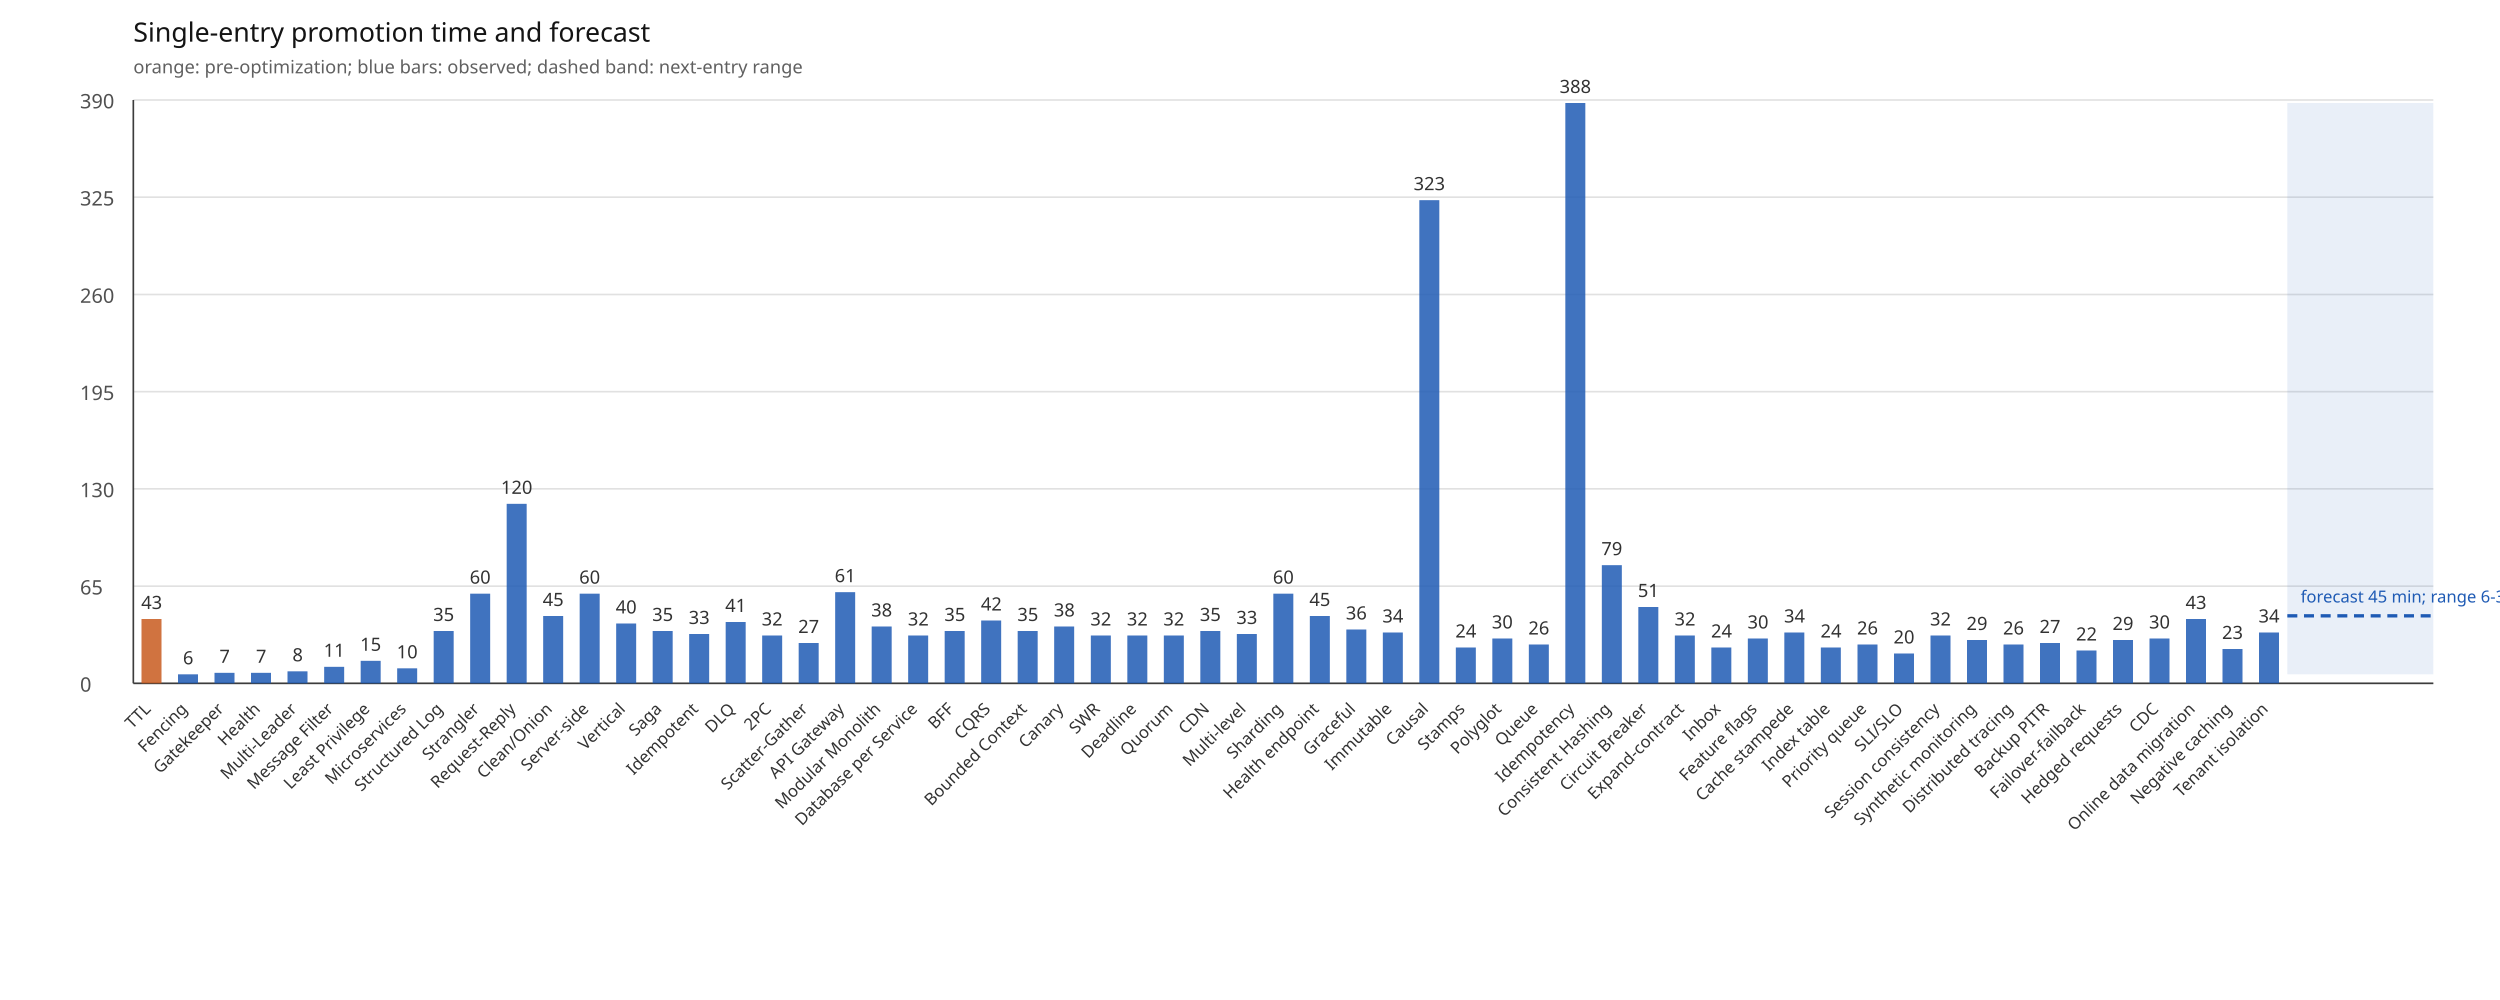
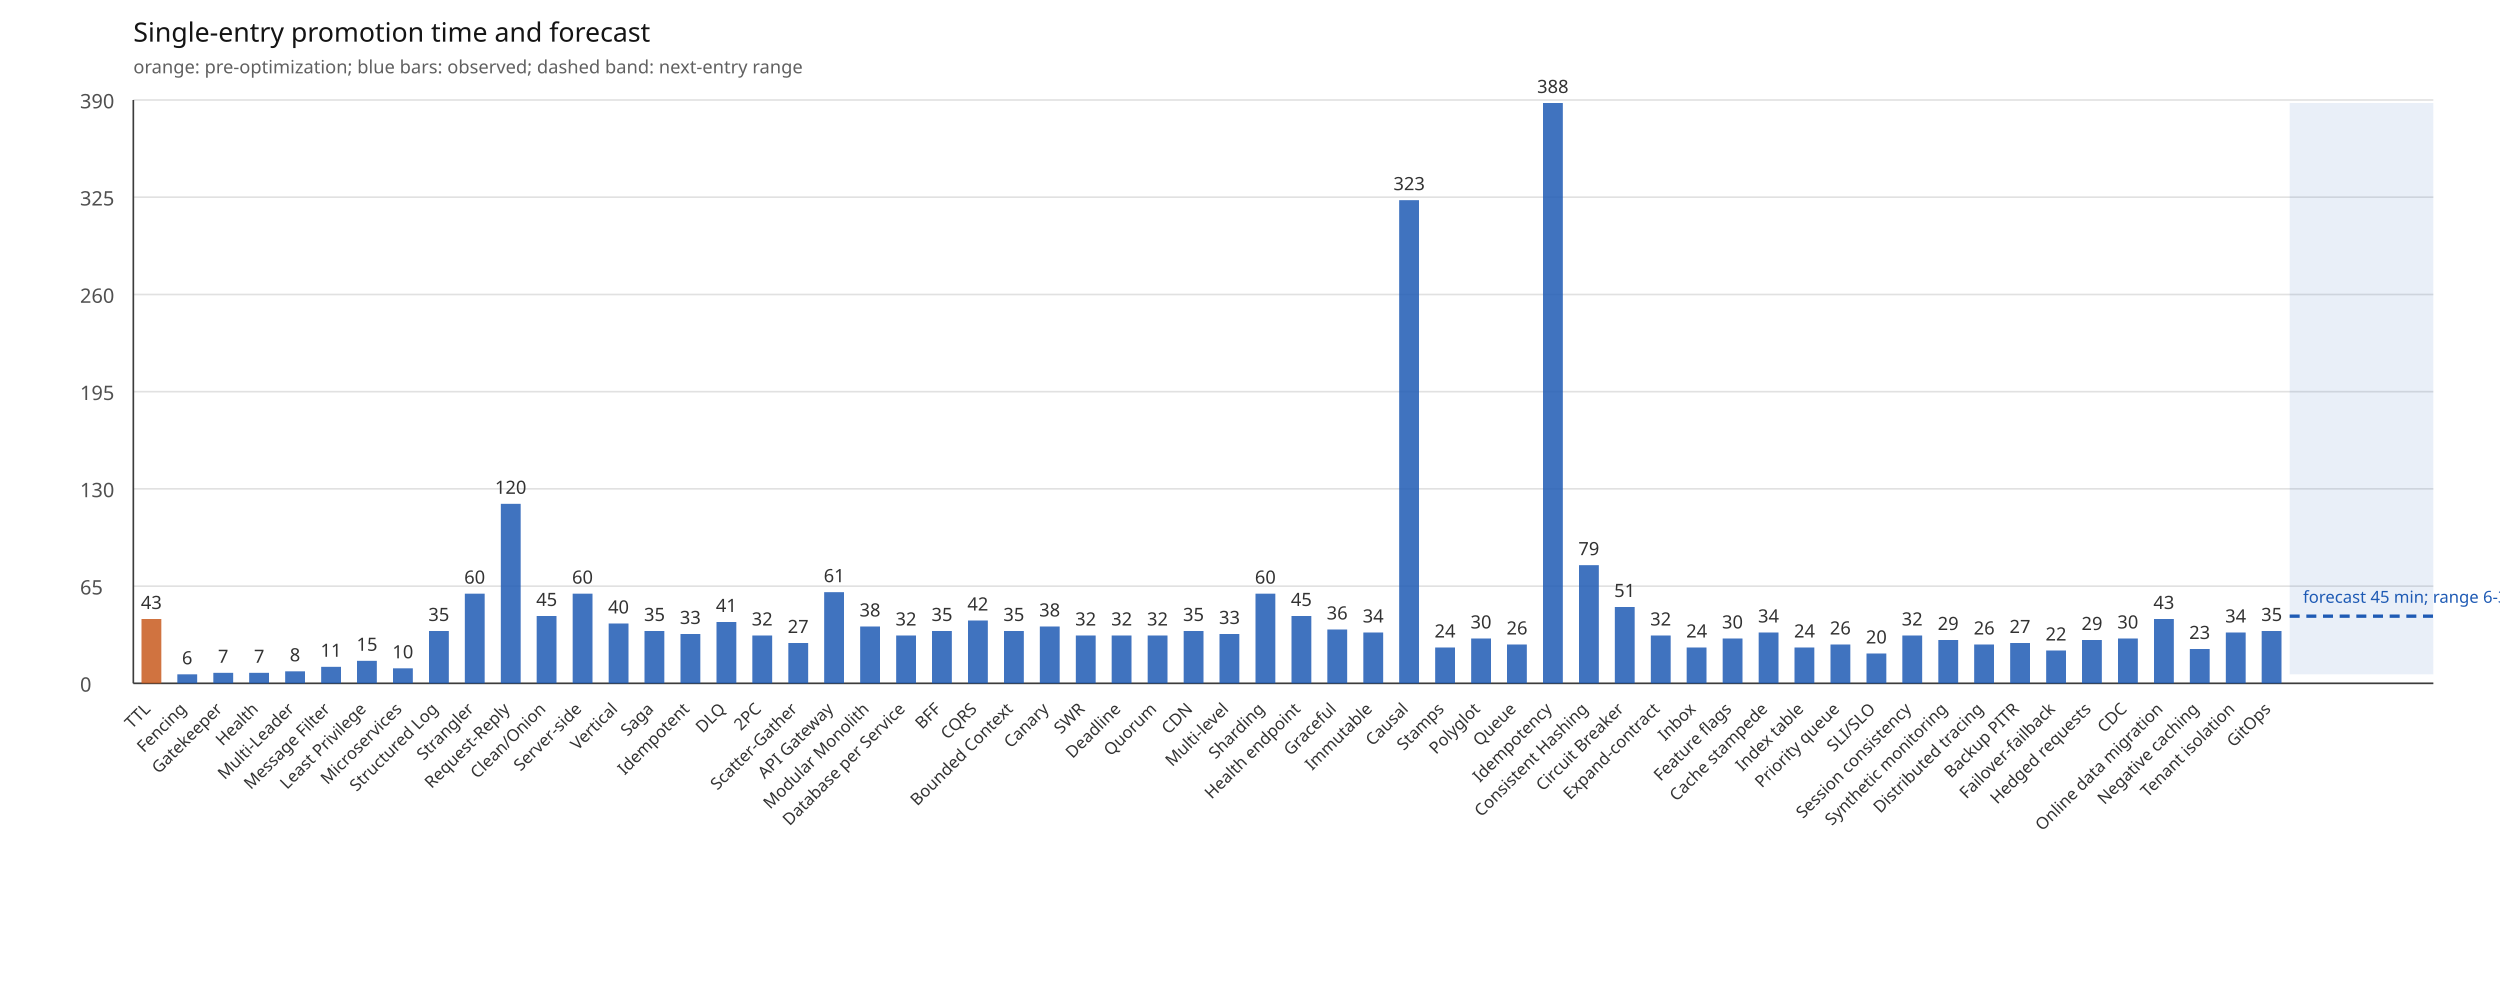
<svg xmlns="http://www.w3.org/2000/svg" width="1500" height="600" viewBox="0 0 1500 600">
  <rect width="100%" height="100%" fill="white" />
  <line x1="80" y1="410.0" x2="1460" y2="410.0" stroke="#e1e1e1" />
  <text x="48" y="415.0" font-family="Verdana" font-size="12" fill="#505050">0</text>
  <line x1="80" y1="351.7" x2="1460" y2="351.7" stroke="#e1e1e1" />
  <text x="48" y="356.7" font-family="Verdana" font-size="12" fill="#505050">65</text>
  <line x1="80" y1="293.3" x2="1460" y2="293.3" stroke="#e1e1e1" />
  <text x="48" y="298.3" font-family="Verdana" font-size="12" fill="#505050">130</text>
  <line x1="80" y1="235.0" x2="1460" y2="235.0" stroke="#e1e1e1" />
  <text x="48" y="240.0" font-family="Verdana" font-size="12" fill="#505050">195</text>
  <line x1="80" y1="176.7" x2="1460" y2="176.7" stroke="#e1e1e1" />
  <text x="48" y="181.7" font-family="Verdana" font-size="12" fill="#505050">260</text>
  <line x1="80" y1="118.3" x2="1460" y2="118.3" stroke="#e1e1e1" />
  <text x="48" y="123.3" font-family="Verdana" font-size="12" fill="#505050">325</text>
  <line x1="80" y1="60.0" x2="1460" y2="60.0" stroke="#e1e1e1" />
  <text x="48" y="65.0" font-family="Verdana" font-size="12" fill="#505050">390</text>
  <line x1="80" y1="60" x2="80" y2="410" stroke="#3c3c3c" />
  <line x1="80" y1="410" x2="1460" y2="410" stroke="#3c3c3c" />
-   <rect x="1372.4" y="61.8" width="87.6" height="342.8" fill="#1e5ab4" opacity="0.10" />
-   <line x1="1372.4" y1="369.5" x2="1460.0" y2="369.5" stroke="#1e5ab4" stroke-width="2" stroke-dasharray="6 4" />
-   <text x="1380.4" y="361.5" font-family="Verdana" font-size="10" fill="#1e5ab4">forecast 45 min; range 6-388 (n=59)</text>
-   <rect x="84.9" y="371.4" width="12.0" height="38.6" fill="#c85a1e" opacity="0.85" />
-   <text x="91.0" y="365.4" text-anchor="middle" font-family="Verdana" font-size="11" fill="#323232">43</text>
-   <text x="91.0" y="426.0" text-anchor="end" transform="rotate(-45 91.0 426.0)" font-family="Verdana" font-size="10" fill="#323232">TTL</text>
-   <rect x="106.8" y="404.6" width="12.0" height="5.4" fill="#1e5ab4" opacity="0.85" />
-   <text x="112.9" y="398.6" text-anchor="middle" font-family="Verdana" font-size="11" fill="#323232">6</text>
-   <text x="112.9" y="426.0" text-anchor="end" transform="rotate(-45 112.9 426.0)" font-family="Verdana" font-size="10" fill="#323232">Fencing</text>
-   <rect x="128.7" y="403.7" width="12.0" height="6.3" fill="#1e5ab4" opacity="0.85" />
-   <text x="134.8" y="397.7" text-anchor="middle" font-family="Verdana" font-size="11" fill="#323232">7</text>
-   <text x="134.8" y="426.0" text-anchor="end" transform="rotate(-45 134.8 426.0)" font-family="Verdana" font-size="10" fill="#323232">Gatekeeper</text>
-   <rect x="150.6" y="403.7" width="12.0" height="6.3" fill="#1e5ab4" opacity="0.85" />
-   <text x="156.7" y="397.7" text-anchor="middle" font-family="Verdana" font-size="11" fill="#323232">7</text>
-   <text x="156.7" y="426.0" text-anchor="end" transform="rotate(-45 156.7 426.0)" font-family="Verdana" font-size="10" fill="#323232">Health</text>
-   <rect x="172.5" y="402.8" width="12.0" height="7.2" fill="#1e5ab4" opacity="0.85" />
-   <text x="178.6" y="396.8" text-anchor="middle" font-family="Verdana" font-size="11" fill="#323232">8</text>
-   <text x="178.6" y="426.0" text-anchor="end" transform="rotate(-45 178.6 426.0)" font-family="Verdana" font-size="10" fill="#323232">Multi-Leader</text>
-   <rect x="194.5" y="400.1" width="12.0" height="9.9" fill="#1e5ab4" opacity="0.85" />
-   <text x="200.5" y="394.1" text-anchor="middle" font-family="Verdana" font-size="11" fill="#323232">11</text>
-   <text x="200.5" y="426.0" text-anchor="end" transform="rotate(-45 200.5 426.0)" font-family="Verdana" font-size="10" fill="#323232">Message Filter</text>
-   <rect x="216.4" y="396.5" width="12.0" height="13.5" fill="#1e5ab4" opacity="0.85" />
-   <text x="222.4" y="390.5" text-anchor="middle" font-family="Verdana" font-size="11" fill="#323232">15</text>
-   <text x="222.4" y="426.0" text-anchor="end" transform="rotate(-45 222.4 426.0)" font-family="Verdana" font-size="10" fill="#323232">Least Privilege</text>
-   <rect x="238.3" y="401.0" width="12.0" height="9.0" fill="#1e5ab4" opacity="0.85" />
-   <text x="244.3" y="395.0" text-anchor="middle" font-family="Verdana" font-size="11" fill="#323232">10</text>
-   <text x="244.3" y="426.0" text-anchor="end" transform="rotate(-45 244.3 426.0)" font-family="Verdana" font-size="10" fill="#323232">Microservices</text>
-   <rect x="260.2" y="378.6" width="12.0" height="31.4" fill="#1e5ab4" opacity="0.85" />
-   <text x="266.2" y="372.6" text-anchor="middle" font-family="Verdana" font-size="11" fill="#323232">35</text>
-   <text x="266.2" y="426.0" text-anchor="end" transform="rotate(-45 266.2 426.0)" font-family="Verdana" font-size="10" fill="#323232">Structured Log</text>
-   <rect x="282.1" y="356.2" width="12.0" height="53.8" fill="#1e5ab4" opacity="0.85" />
-   <text x="288.1" y="350.2" text-anchor="middle" font-family="Verdana" font-size="11" fill="#323232">60</text>
-   <text x="288.1" y="426.0" text-anchor="end" transform="rotate(-45 288.1 426.0)" font-family="Verdana" font-size="10" fill="#323232">Strangler</text>
-   <rect x="304.0" y="302.3" width="12.0" height="107.7" fill="#1e5ab4" opacity="0.85" />
-   <text x="310.0" y="296.3" text-anchor="middle" font-family="Verdana" font-size="11" fill="#323232">120</text>
-   <text x="310.0" y="426.0" text-anchor="end" transform="rotate(-45 310.0 426.0)" font-family="Verdana" font-size="10" fill="#323232">Request-Reply</text>
-   <rect x="325.9" y="369.6" width="12.0" height="40.4" fill="#1e5ab4" opacity="0.85" />
-   <text x="331.9" y="363.6" text-anchor="middle" font-family="Verdana" font-size="11" fill="#323232">45</text>
-   <text x="331.9" y="426.0" text-anchor="end" transform="rotate(-45 331.9 426.0)" font-family="Verdana" font-size="10" fill="#323232">Clean/Onion</text>
-   <rect x="347.8" y="356.2" width="12.0" height="53.8" fill="#1e5ab4" opacity="0.85" />
-   <text x="353.8" y="350.2" text-anchor="middle" font-family="Verdana" font-size="11" fill="#323232">60</text>
-   <text x="353.8" y="426.0" text-anchor="end" transform="rotate(-45 353.8 426.0)" font-family="Verdana" font-size="10" fill="#323232">Server-side</text>
-   <rect x="369.7" y="374.1" width="12.0" height="35.9" fill="#1e5ab4" opacity="0.85" />
-   <text x="375.7" y="368.1" text-anchor="middle" font-family="Verdana" font-size="11" fill="#323232">40</text>
-   <text x="375.7" y="426.0" text-anchor="end" transform="rotate(-45 375.7 426.0)" font-family="Verdana" font-size="10" fill="#323232">Vertical</text>
-   <rect x="391.6" y="378.6" width="12.0" height="31.4" fill="#1e5ab4" opacity="0.85" />
-   <text x="397.6" y="372.6" text-anchor="middle" font-family="Verdana" font-size="11" fill="#323232">35</text>
-   <text x="397.6" y="426.0" text-anchor="end" transform="rotate(-45 397.6 426.0)" font-family="Verdana" font-size="10" fill="#323232">Saga</text>
-   <rect x="413.5" y="380.4" width="12.0" height="29.6" fill="#1e5ab4" opacity="0.85" />
-   <text x="419.5" y="374.4" text-anchor="middle" font-family="Verdana" font-size="11" fill="#323232">33</text>
-   <text x="419.5" y="426.0" text-anchor="end" transform="rotate(-45 419.5 426.0)" font-family="Verdana" font-size="10" fill="#323232">Idempotent</text>
-   <rect x="435.4" y="373.2" width="12.0" height="36.8" fill="#1e5ab4" opacity="0.85" />
-   <text x="441.4" y="367.2" text-anchor="middle" font-family="Verdana" font-size="11" fill="#323232">41</text>
-   <text x="441.4" y="426.0" text-anchor="end" transform="rotate(-45 441.4 426.0)" font-family="Verdana" font-size="10" fill="#323232">DLQ</text>
-   <rect x="457.3" y="381.3" width="12.0" height="28.7" fill="#1e5ab4" opacity="0.85" />
-   <text x="463.3" y="375.3" text-anchor="middle" font-family="Verdana" font-size="11" fill="#323232">32</text>
-   <text x="463.3" y="426.0" text-anchor="end" transform="rotate(-45 463.3 426.0)" font-family="Verdana" font-size="10" fill="#323232">2PC</text>
-   <rect x="479.2" y="385.8" width="12.0" height="24.2" fill="#1e5ab4" opacity="0.85" />
-   <text x="485.2" y="379.8" text-anchor="middle" font-family="Verdana" font-size="11" fill="#323232">27</text>
-   <text x="485.2" y="426.0" text-anchor="end" transform="rotate(-45 485.2 426.0)" font-family="Verdana" font-size="10" fill="#323232">Scatter-Gather</text>
-   <rect x="501.1" y="355.3" width="12.0" height="54.7" fill="#1e5ab4" opacity="0.85" />
-   <text x="507.1" y="349.3" text-anchor="middle" font-family="Verdana" font-size="11" fill="#323232">61</text>
-   <text x="507.1" y="426.0" text-anchor="end" transform="rotate(-45 507.1 426.0)" font-family="Verdana" font-size="10" fill="#323232">API Gateway</text>
-   <rect x="523.0" y="375.9" width="12.0" height="34.1" fill="#1e5ab4" opacity="0.85" />
-   <text x="529.0" y="369.9" text-anchor="middle" font-family="Verdana" font-size="11" fill="#323232">38</text>
-   <text x="529.0" y="426.0" text-anchor="end" transform="rotate(-45 529.0 426.0)" font-family="Verdana" font-size="10" fill="#323232">Modular Monolith</text>
-   <rect x="544.9" y="381.3" width="12.0" height="28.7" fill="#1e5ab4" opacity="0.85" />
-   <text x="551.0" y="375.3" text-anchor="middle" font-family="Verdana" font-size="11" fill="#323232">32</text>
-   <text x="551.0" y="426.0" text-anchor="end" transform="rotate(-45 551.0 426.0)" font-family="Verdana" font-size="10" fill="#323232">Database per Service</text>
-   <rect x="566.8" y="378.6" width="12.0" height="31.4" fill="#1e5ab4" opacity="0.85" />
-   <text x="572.9" y="372.6" text-anchor="middle" font-family="Verdana" font-size="11" fill="#323232">35</text>
-   <text x="572.9" y="426.0" text-anchor="end" transform="rotate(-45 572.9 426.0)" font-family="Verdana" font-size="10" fill="#323232">BFF</text>
-   <rect x="588.7" y="372.3" width="12.0" height="37.7" fill="#1e5ab4" opacity="0.85" />
-   <text x="594.8" y="366.3" text-anchor="middle" font-family="Verdana" font-size="11" fill="#323232">42</text>
-   <text x="594.8" y="426.0" text-anchor="end" transform="rotate(-45 594.8 426.0)" font-family="Verdana" font-size="10" fill="#323232">CQRS</text>
-   <rect x="610.6" y="378.6" width="12.0" height="31.4" fill="#1e5ab4" opacity="0.85" />
-   <text x="616.7" y="372.6" text-anchor="middle" font-family="Verdana" font-size="11" fill="#323232">35</text>
-   <text x="616.7" y="426.0" text-anchor="end" transform="rotate(-45 616.7 426.0)" font-family="Verdana" font-size="10" fill="#323232">Bounded Context</text>
-   <rect x="632.5" y="375.9" width="12.0" height="34.1" fill="#1e5ab4" opacity="0.85" />
-   <text x="638.6" y="369.9" text-anchor="middle" font-family="Verdana" font-size="11" fill="#323232">38</text>
-   <text x="638.6" y="426.0" text-anchor="end" transform="rotate(-45 638.6 426.0)" font-family="Verdana" font-size="10" fill="#323232">Canary</text>
-   <rect x="654.5" y="381.3" width="12.0" height="28.7" fill="#1e5ab4" opacity="0.85" />
-   <text x="660.5" y="375.3" text-anchor="middle" font-family="Verdana" font-size="11" fill="#323232">32</text>
-   <text x="660.5" y="426.0" text-anchor="end" transform="rotate(-45 660.5 426.0)" font-family="Verdana" font-size="10" fill="#323232">SWR</text>
-   <rect x="676.4" y="381.3" width="12.0" height="28.7" fill="#1e5ab4" opacity="0.85" />
-   <text x="682.4" y="375.3" text-anchor="middle" font-family="Verdana" font-size="11" fill="#323232">32</text>
-   <text x="682.4" y="426.0" text-anchor="end" transform="rotate(-45 682.4 426.0)" font-family="Verdana" font-size="10" fill="#323232">Deadline</text>
-   <rect x="698.3" y="381.3" width="12.0" height="28.7" fill="#1e5ab4" opacity="0.85" />
-   <text x="704.3" y="375.3" text-anchor="middle" font-family="Verdana" font-size="11" fill="#323232">32</text>
-   <text x="704.3" y="426.0" text-anchor="end" transform="rotate(-45 704.3 426.0)" font-family="Verdana" font-size="10" fill="#323232">Quorum</text>
-   <rect x="720.2" y="378.6" width="12.0" height="31.4" fill="#1e5ab4" opacity="0.85" />
-   <text x="726.2" y="372.6" text-anchor="middle" font-family="Verdana" font-size="11" fill="#323232">35</text>
-   <text x="726.2" y="426.0" text-anchor="end" transform="rotate(-45 726.2 426.0)" font-family="Verdana" font-size="10" fill="#323232">CDN</text>
-   <rect x="742.1" y="380.4" width="12.0" height="29.6" fill="#1e5ab4" opacity="0.85" />
-   <text x="748.1" y="374.4" text-anchor="middle" font-family="Verdana" font-size="11" fill="#323232">33</text>
-   <text x="748.1" y="426.0" text-anchor="end" transform="rotate(-45 748.1 426.0)" font-family="Verdana" font-size="10" fill="#323232">Multi-level</text>
-   <rect x="764.0" y="356.2" width="12.0" height="53.8" fill="#1e5ab4" opacity="0.85" />
-   <text x="770.0" y="350.2" text-anchor="middle" font-family="Verdana" font-size="11" fill="#323232">60</text>
-   <text x="770.0" y="426.0" text-anchor="end" transform="rotate(-45 770.0 426.0)" font-family="Verdana" font-size="10" fill="#323232">Sharding</text>
-   <rect x="785.9" y="369.6" width="12.0" height="40.4" fill="#1e5ab4" opacity="0.85" />
-   <text x="791.9" y="363.6" text-anchor="middle" font-family="Verdana" font-size="11" fill="#323232">45</text>
-   <text x="791.9" y="426.0" text-anchor="end" transform="rotate(-45 791.9 426.0)" font-family="Verdana" font-size="10" fill="#323232">Health endpoint</text>
-   <rect x="807.8" y="377.7" width="12.0" height="32.3" fill="#1e5ab4" opacity="0.85" />
-   <text x="813.8" y="371.7" text-anchor="middle" font-family="Verdana" font-size="11" fill="#323232">36</text>
-   <text x="813.8" y="426.0" text-anchor="end" transform="rotate(-45 813.8 426.0)" font-family="Verdana" font-size="10" fill="#323232">Graceful</text>
-   <rect x="829.7" y="379.5" width="12.0" height="30.5" fill="#1e5ab4" opacity="0.85" />
-   <text x="835.7" y="373.5" text-anchor="middle" font-family="Verdana" font-size="11" fill="#323232">34</text>
-   <text x="835.7" y="426.0" text-anchor="end" transform="rotate(-45 835.7 426.0)" font-family="Verdana" font-size="10" fill="#323232">Immutable</text>
-   <rect x="851.6" y="120.1" width="12.0" height="289.9" fill="#1e5ab4" opacity="0.85" />
-   <text x="857.6" y="114.1" text-anchor="middle" font-family="Verdana" font-size="11" fill="#323232">323</text>
-   <text x="857.6" y="426.0" text-anchor="end" transform="rotate(-45 857.6 426.0)" font-family="Verdana" font-size="10" fill="#323232">Causal</text>
-   <rect x="873.5" y="388.5" width="12.0" height="21.5" fill="#1e5ab4" opacity="0.85" />
-   <text x="879.5" y="382.5" text-anchor="middle" font-family="Verdana" font-size="11" fill="#323232">24</text>
-   <text x="879.5" y="426.0" text-anchor="end" transform="rotate(-45 879.5 426.0)" font-family="Verdana" font-size="10" fill="#323232">Stamps</text>
-   <rect x="895.4" y="383.1" width="12.0" height="26.9" fill="#1e5ab4" opacity="0.85" />
-   <text x="901.4" y="377.1" text-anchor="middle" font-family="Verdana" font-size="11" fill="#323232">30</text>
-   <text x="901.4" y="426.0" text-anchor="end" transform="rotate(-45 901.4 426.0)" font-family="Verdana" font-size="10" fill="#323232">Polyglot</text>
-   <rect x="917.3" y="386.7" width="12.0" height="23.3" fill="#1e5ab4" opacity="0.85" />
-   <text x="923.3" y="380.7" text-anchor="middle" font-family="Verdana" font-size="11" fill="#323232">26</text>
-   <text x="923.3" y="426.0" text-anchor="end" transform="rotate(-45 923.3 426.0)" font-family="Verdana" font-size="10" fill="#323232">Queue</text>
-   <rect x="939.2" y="61.8" width="12.0" height="348.2" fill="#1e5ab4" opacity="0.85" />
-   <text x="945.2" y="55.8" text-anchor="middle" font-family="Verdana" font-size="11" fill="#323232">388</text>
-   <text x="945.2" y="426.0" text-anchor="end" transform="rotate(-45 945.2 426.0)" font-family="Verdana" font-size="10" fill="#323232">Idempotency</text>
-   <rect x="961.1" y="339.1" width="12.0" height="70.9" fill="#1e5ab4" opacity="0.85" />
-   <text x="967.1" y="333.1" text-anchor="middle" font-family="Verdana" font-size="11" fill="#323232">79</text>
-   <text x="967.1" y="426.0" text-anchor="end" transform="rotate(-45 967.1 426.0)" font-family="Verdana" font-size="10" fill="#323232">Consistent Hashing</text>
-   <rect x="983.0" y="364.2" width="12.0" height="45.8" fill="#1e5ab4" opacity="0.85" />
-   <text x="989.0" y="358.2" text-anchor="middle" font-family="Verdana" font-size="11" fill="#323232">51</text>
-   <text x="989.0" y="426.0" text-anchor="end" transform="rotate(-45 989.0 426.0)" font-family="Verdana" font-size="10" fill="#323232">Circuit Breaker</text>
-   <rect x="1004.9" y="381.3" width="12.0" height="28.7" fill="#1e5ab4" opacity="0.85" />
-   <text x="1011.0" y="375.3" text-anchor="middle" font-family="Verdana" font-size="11" fill="#323232">32</text>
-   <text x="1011.0" y="426.0" text-anchor="end" transform="rotate(-45 1011.0 426.0)" font-family="Verdana" font-size="10" fill="#323232">Expand-contract</text>
-   <rect x="1026.8" y="388.5" width="12.0" height="21.5" fill="#1e5ab4" opacity="0.85" />
-   <text x="1032.9" y="382.5" text-anchor="middle" font-family="Verdana" font-size="11" fill="#323232">24</text>
-   <text x="1032.9" y="426.0" text-anchor="end" transform="rotate(-45 1032.9 426.0)" font-family="Verdana" font-size="10" fill="#323232">Inbox</text>
-   <rect x="1048.7" y="383.1" width="12.0" height="26.9" fill="#1e5ab4" opacity="0.85" />
-   <text x="1054.8" y="377.1" text-anchor="middle" font-family="Verdana" font-size="11" fill="#323232">30</text>
-   <text x="1054.8" y="426.0" text-anchor="end" transform="rotate(-45 1054.8 426.0)" font-family="Verdana" font-size="10" fill="#323232">Feature flags</text>
-   <rect x="1070.6" y="379.5" width="12.0" height="30.5" fill="#1e5ab4" opacity="0.85" />
-   <text x="1076.7" y="373.5" text-anchor="middle" font-family="Verdana" font-size="11" fill="#323232">34</text>
-   <text x="1076.7" y="426.0" text-anchor="end" transform="rotate(-45 1076.7 426.0)" font-family="Verdana" font-size="10" fill="#323232">Cache stampede</text>
-   <rect x="1092.5" y="388.5" width="12.0" height="21.5" fill="#1e5ab4" opacity="0.85" />
-   <text x="1098.6" y="382.5" text-anchor="middle" font-family="Verdana" font-size="11" fill="#323232">24</text>
-   <text x="1098.6" y="426.0" text-anchor="end" transform="rotate(-45 1098.6 426.0)" font-family="Verdana" font-size="10" fill="#323232">Index table</text>
-   <rect x="1114.5" y="386.7" width="12.0" height="23.3" fill="#1e5ab4" opacity="0.85" />
-   <text x="1120.5" y="380.7" text-anchor="middle" font-family="Verdana" font-size="11" fill="#323232">26</text>
-   <text x="1120.5" y="426.0" text-anchor="end" transform="rotate(-45 1120.5 426.0)" font-family="Verdana" font-size="10" fill="#323232">Priority queue</text>
-   <rect x="1136.4" y="392.1" width="12.0" height="17.9" fill="#1e5ab4" opacity="0.85" />
-   <text x="1142.4" y="386.1" text-anchor="middle" font-family="Verdana" font-size="11" fill="#323232">20</text>
-   <text x="1142.4" y="426.0" text-anchor="end" transform="rotate(-45 1142.4 426.0)" font-family="Verdana" font-size="10" fill="#323232">SLI/SLO</text>
-   <rect x="1158.3" y="381.3" width="12.0" height="28.7" fill="#1e5ab4" opacity="0.85" />
-   <text x="1164.3" y="375.3" text-anchor="middle" font-family="Verdana" font-size="11" fill="#323232">32</text>
-   <text x="1164.3" y="426.0" text-anchor="end" transform="rotate(-45 1164.3 426.0)" font-family="Verdana" font-size="10" fill="#323232">Session consistency</text>
-   <rect x="1180.2" y="384.0" width="12.0" height="26.0" fill="#1e5ab4" opacity="0.85" />
-   <text x="1186.2" y="378.0" text-anchor="middle" font-family="Verdana" font-size="11" fill="#323232">29</text>
-   <text x="1186.2" y="426.0" text-anchor="end" transform="rotate(-45 1186.2 426.0)" font-family="Verdana" font-size="10" fill="#323232">Synthetic monitoring</text>
-   <rect x="1202.1" y="386.7" width="12.0" height="23.3" fill="#1e5ab4" opacity="0.85" />
-   <text x="1208.1" y="380.7" text-anchor="middle" font-family="Verdana" font-size="11" fill="#323232">26</text>
-   <text x="1208.1" y="426.0" text-anchor="end" transform="rotate(-45 1208.1 426.0)" font-family="Verdana" font-size="10" fill="#323232">Distributed tracing</text>
-   <rect x="1224.0" y="385.8" width="12.0" height="24.2" fill="#1e5ab4" opacity="0.85" />
-   <text x="1230.0" y="379.8" text-anchor="middle" font-family="Verdana" font-size="11" fill="#323232">27</text>
-   <text x="1230.0" y="426.0" text-anchor="end" transform="rotate(-45 1230.0 426.0)" font-family="Verdana" font-size="10" fill="#323232">Backup PITR</text>
-   <rect x="1245.9" y="390.3" width="12.0" height="19.7" fill="#1e5ab4" opacity="0.85" />
-   <text x="1251.9" y="384.3" text-anchor="middle" font-family="Verdana" font-size="11" fill="#323232">22</text>
-   <text x="1251.9" y="426.0" text-anchor="end" transform="rotate(-45 1251.9 426.0)" font-family="Verdana" font-size="10" fill="#323232">Failover-failback</text>
-   <rect x="1267.8" y="384.0" width="12.0" height="26.0" fill="#1e5ab4" opacity="0.85" />
-   <text x="1273.8" y="378.0" text-anchor="middle" font-family="Verdana" font-size="11" fill="#323232">29</text>
-   <text x="1273.8" y="426.0" text-anchor="end" transform="rotate(-45 1273.8 426.0)" font-family="Verdana" font-size="10" fill="#323232">Hedged requests</text>
-   <rect x="1289.7" y="383.1" width="12.0" height="26.9" fill="#1e5ab4" opacity="0.85" />
-   <text x="1295.7" y="377.1" text-anchor="middle" font-family="Verdana" font-size="11" fill="#323232">30</text>
-   <text x="1295.7" y="426.0" text-anchor="end" transform="rotate(-45 1295.7 426.0)" font-family="Verdana" font-size="10" fill="#323232">CDC</text>
-   <rect x="1311.6" y="371.4" width="12.0" height="38.6" fill="#1e5ab4" opacity="0.85" />
-   <text x="1317.6" y="365.4" text-anchor="middle" font-family="Verdana" font-size="11" fill="#323232">43</text>
-   <text x="1317.6" y="426.0" text-anchor="end" transform="rotate(-45 1317.6 426.0)" font-family="Verdana" font-size="10" fill="#323232">Online data migration</text>
-   <rect x="1333.5" y="389.4" width="12.0" height="20.6" fill="#1e5ab4" opacity="0.85" />
-   <text x="1339.5" y="383.4" text-anchor="middle" font-family="Verdana" font-size="11" fill="#323232">23</text>
-   <text x="1339.5" y="426.0" text-anchor="end" transform="rotate(-45 1339.5 426.0)" font-family="Verdana" font-size="10" fill="#323232">Negative caching</text>
-   <rect x="1355.4" y="379.5" width="12.0" height="30.5" fill="#1e5ab4" opacity="0.85" />
-   <text x="1361.4" y="373.5" text-anchor="middle" font-family="Verdana" font-size="11" fill="#323232">34</text>
-   <text x="1361.4" y="426.0" text-anchor="end" transform="rotate(-45 1361.4 426.0)" font-family="Verdana" font-size="10" fill="#323232">Tenant isolation</text>
+   <rect x="1373.8" y="61.8" width="86.2" height="342.8" fill="#1e5ab4" opacity="0.10" />
+   <line x1="1373.8" y1="369.7" x2="1460.0" y2="369.7" stroke="#1e5ab4" stroke-width="2" stroke-dasharray="6 4" />
+   <text x="1381.8" y="361.7" font-family="Verdana" font-size="10" fill="#1e5ab4">forecast 45 min; range 6-388 (n=60)</text>
+   <rect x="84.9" y="371.4" width="11.9" height="38.6" fill="#c85a1e" opacity="0.85" />
+   <text x="90.8" y="365.4" text-anchor="middle" font-family="Verdana" font-size="11" fill="#323232">43</text>
+   <text x="90.8" y="426.0" text-anchor="end" transform="rotate(-45 90.8 426.0)" font-family="Verdana" font-size="10" fill="#323232">TTL</text>
+   <rect x="106.4" y="404.6" width="11.9" height="5.4" fill="#1e5ab4" opacity="0.85" />
+   <text x="112.3" y="398.6" text-anchor="middle" font-family="Verdana" font-size="11" fill="#323232">6</text>
+   <text x="112.3" y="426.0" text-anchor="end" transform="rotate(-45 112.3 426.0)" font-family="Verdana" font-size="10" fill="#323232">Fencing</text>
+   <rect x="128.0" y="403.7" width="11.9" height="6.3" fill="#1e5ab4" opacity="0.85" />
+   <text x="133.9" y="397.7" text-anchor="middle" font-family="Verdana" font-size="11" fill="#323232">7</text>
+   <text x="133.9" y="426.0" text-anchor="end" transform="rotate(-45 133.9 426.0)" font-family="Verdana" font-size="10" fill="#323232">Gatekeeper</text>
+   <rect x="149.5" y="403.7" width="11.9" height="6.3" fill="#1e5ab4" opacity="0.85" />
+   <text x="155.5" y="397.7" text-anchor="middle" font-family="Verdana" font-size="11" fill="#323232">7</text>
+   <text x="155.5" y="426.0" text-anchor="end" transform="rotate(-45 155.5 426.0)" font-family="Verdana" font-size="10" fill="#323232">Health</text>
+   <rect x="171.1" y="402.8" width="11.9" height="7.2" fill="#1e5ab4" opacity="0.85" />
+   <text x="177.0" y="396.8" text-anchor="middle" font-family="Verdana" font-size="11" fill="#323232">8</text>
+   <text x="177.0" y="426.0" text-anchor="end" transform="rotate(-45 177.0 426.0)" font-family="Verdana" font-size="10" fill="#323232">Multi-Leader</text>
+   <rect x="192.7" y="400.1" width="11.9" height="9.9" fill="#1e5ab4" opacity="0.85" />
+   <text x="198.6" y="394.1" text-anchor="middle" font-family="Verdana" font-size="11" fill="#323232">11</text>
+   <text x="198.6" y="426.0" text-anchor="end" transform="rotate(-45 198.6 426.0)" font-family="Verdana" font-size="10" fill="#323232">Message Filter</text>
+   <rect x="214.2" y="396.5" width="11.9" height="13.5" fill="#1e5ab4" opacity="0.85" />
+   <text x="220.2" y="390.5" text-anchor="middle" font-family="Verdana" font-size="11" fill="#323232">15</text>
+   <text x="220.2" y="426.0" text-anchor="end" transform="rotate(-45 220.2 426.0)" font-family="Verdana" font-size="10" fill="#323232">Least Privilege</text>
+   <rect x="235.8" y="401.0" width="11.9" height="9.0" fill="#1e5ab4" opacity="0.85" />
+   <text x="241.7" y="395.0" text-anchor="middle" font-family="Verdana" font-size="11" fill="#323232">10</text>
+   <text x="241.7" y="426.0" text-anchor="end" transform="rotate(-45 241.7 426.0)" font-family="Verdana" font-size="10" fill="#323232">Microservices</text>
+   <rect x="257.4" y="378.6" width="11.9" height="31.4" fill="#1e5ab4" opacity="0.85" />
+   <text x="263.3" y="372.6" text-anchor="middle" font-family="Verdana" font-size="11" fill="#323232">35</text>
+   <text x="263.3" y="426.0" text-anchor="end" transform="rotate(-45 263.3 426.0)" font-family="Verdana" font-size="10" fill="#323232">Structured Log</text>
+   <rect x="278.9" y="356.2" width="11.9" height="53.8" fill="#1e5ab4" opacity="0.85" />
+   <text x="284.8" y="350.2" text-anchor="middle" font-family="Verdana" font-size="11" fill="#323232">60</text>
+   <text x="284.8" y="426.0" text-anchor="end" transform="rotate(-45 284.8 426.0)" font-family="Verdana" font-size="10" fill="#323232">Strangler</text>
+   <rect x="300.5" y="302.3" width="11.9" height="107.7" fill="#1e5ab4" opacity="0.85" />
+   <text x="306.4" y="296.3" text-anchor="middle" font-family="Verdana" font-size="11" fill="#323232">120</text>
+   <text x="306.4" y="426.0" text-anchor="end" transform="rotate(-45 306.4 426.0)" font-family="Verdana" font-size="10" fill="#323232">Request-Reply</text>
+   <rect x="322.0" y="369.6" width="11.9" height="40.4" fill="#1e5ab4" opacity="0.85" />
+   <text x="328.0" y="363.6" text-anchor="middle" font-family="Verdana" font-size="11" fill="#323232">45</text>
+   <text x="328.0" y="426.0" text-anchor="end" transform="rotate(-45 328.0 426.0)" font-family="Verdana" font-size="10" fill="#323232">Clean/Onion</text>
+   <rect x="343.6" y="356.2" width="11.9" height="53.8" fill="#1e5ab4" opacity="0.85" />
+   <text x="349.5" y="350.2" text-anchor="middle" font-family="Verdana" font-size="11" fill="#323232">60</text>
+   <text x="349.5" y="426.0" text-anchor="end" transform="rotate(-45 349.5 426.0)" font-family="Verdana" font-size="10" fill="#323232">Server-side</text>
+   <rect x="365.2" y="374.1" width="11.9" height="35.9" fill="#1e5ab4" opacity="0.85" />
+   <text x="371.1" y="368.1" text-anchor="middle" font-family="Verdana" font-size="11" fill="#323232">40</text>
+   <text x="371.1" y="426.0" text-anchor="end" transform="rotate(-45 371.1 426.0)" font-family="Verdana" font-size="10" fill="#323232">Vertical</text>
+   <rect x="386.7" y="378.6" width="11.9" height="31.4" fill="#1e5ab4" opacity="0.85" />
+   <text x="392.7" y="372.6" text-anchor="middle" font-family="Verdana" font-size="11" fill="#323232">35</text>
+   <text x="392.7" y="426.0" text-anchor="end" transform="rotate(-45 392.7 426.0)" font-family="Verdana" font-size="10" fill="#323232">Saga</text>
+   <rect x="408.3" y="380.4" width="11.9" height="29.6" fill="#1e5ab4" opacity="0.85" />
+   <text x="414.2" y="374.4" text-anchor="middle" font-family="Verdana" font-size="11" fill="#323232">33</text>
+   <text x="414.2" y="426.0" text-anchor="end" transform="rotate(-45 414.2 426.0)" font-family="Verdana" font-size="10" fill="#323232">Idempotent</text>
+   <rect x="429.9" y="373.2" width="11.9" height="36.8" fill="#1e5ab4" opacity="0.85" />
+   <text x="435.8" y="367.2" text-anchor="middle" font-family="Verdana" font-size="11" fill="#323232">41</text>
+   <text x="435.8" y="426.0" text-anchor="end" transform="rotate(-45 435.8 426.0)" font-family="Verdana" font-size="10" fill="#323232">DLQ</text>
+   <rect x="451.4" y="381.3" width="11.9" height="28.7" fill="#1e5ab4" opacity="0.85" />
+   <text x="457.3" y="375.3" text-anchor="middle" font-family="Verdana" font-size="11" fill="#323232">32</text>
+   <text x="457.3" y="426.0" text-anchor="end" transform="rotate(-45 457.3 426.0)" font-family="Verdana" font-size="10" fill="#323232">2PC</text>
+   <rect x="473.0" y="385.8" width="11.9" height="24.2" fill="#1e5ab4" opacity="0.85" />
+   <text x="478.9" y="379.8" text-anchor="middle" font-family="Verdana" font-size="11" fill="#323232">27</text>
+   <text x="478.9" y="426.0" text-anchor="end" transform="rotate(-45 478.9 426.0)" font-family="Verdana" font-size="10" fill="#323232">Scatter-Gather</text>
+   <rect x="494.5" y="355.3" width="11.9" height="54.7" fill="#1e5ab4" opacity="0.85" />
+   <text x="500.5" y="349.3" text-anchor="middle" font-family="Verdana" font-size="11" fill="#323232">61</text>
+   <text x="500.5" y="426.0" text-anchor="end" transform="rotate(-45 500.5 426.0)" font-family="Verdana" font-size="10" fill="#323232">API Gateway</text>
+   <rect x="516.1" y="375.9" width="11.9" height="34.1" fill="#1e5ab4" opacity="0.85" />
+   <text x="522.0" y="369.9" text-anchor="middle" font-family="Verdana" font-size="11" fill="#323232">38</text>
+   <text x="522.0" y="426.0" text-anchor="end" transform="rotate(-45 522.0 426.0)" font-family="Verdana" font-size="10" fill="#323232">Modular Monolith</text>
+   <rect x="537.7" y="381.3" width="11.9" height="28.7" fill="#1e5ab4" opacity="0.85" />
+   <text x="543.6" y="375.3" text-anchor="middle" font-family="Verdana" font-size="11" fill="#323232">32</text>
+   <text x="543.6" y="426.0" text-anchor="end" transform="rotate(-45 543.6 426.0)" font-family="Verdana" font-size="10" fill="#323232">Database per Service</text>
+   <rect x="559.2" y="378.6" width="11.9" height="31.4" fill="#1e5ab4" opacity="0.85" />
+   <text x="565.2" y="372.6" text-anchor="middle" font-family="Verdana" font-size="11" fill="#323232">35</text>
+   <text x="565.2" y="426.0" text-anchor="end" transform="rotate(-45 565.2 426.0)" font-family="Verdana" font-size="10" fill="#323232">BFF</text>
+   <rect x="580.8" y="372.3" width="11.9" height="37.7" fill="#1e5ab4" opacity="0.85" />
+   <text x="586.7" y="366.3" text-anchor="middle" font-family="Verdana" font-size="11" fill="#323232">42</text>
+   <text x="586.7" y="426.0" text-anchor="end" transform="rotate(-45 586.7 426.0)" font-family="Verdana" font-size="10" fill="#323232">CQRS</text>
+   <rect x="602.4" y="378.6" width="11.9" height="31.4" fill="#1e5ab4" opacity="0.85" />
+   <text x="608.3" y="372.6" text-anchor="middle" font-family="Verdana" font-size="11" fill="#323232">35</text>
+   <text x="608.3" y="426.0" text-anchor="end" transform="rotate(-45 608.3 426.0)" font-family="Verdana" font-size="10" fill="#323232">Bounded Context</text>
+   <rect x="623.9" y="375.9" width="11.9" height="34.1" fill="#1e5ab4" opacity="0.85" />
+   <text x="629.8" y="369.9" text-anchor="middle" font-family="Verdana" font-size="11" fill="#323232">38</text>
+   <text x="629.8" y="426.0" text-anchor="end" transform="rotate(-45 629.8 426.0)" font-family="Verdana" font-size="10" fill="#323232">Canary</text>
+   <rect x="645.5" y="381.3" width="11.9" height="28.7" fill="#1e5ab4" opacity="0.85" />
+   <text x="651.4" y="375.3" text-anchor="middle" font-family="Verdana" font-size="11" fill="#323232">32</text>
+   <text x="651.4" y="426.0" text-anchor="end" transform="rotate(-45 651.4 426.0)" font-family="Verdana" font-size="10" fill="#323232">SWR</text>
+   <rect x="667.0" y="381.3" width="11.9" height="28.7" fill="#1e5ab4" opacity="0.85" />
+   <text x="673.0" y="375.3" text-anchor="middle" font-family="Verdana" font-size="11" fill="#323232">32</text>
+   <text x="673.0" y="426.0" text-anchor="end" transform="rotate(-45 673.0 426.0)" font-family="Verdana" font-size="10" fill="#323232">Deadline</text>
+   <rect x="688.6" y="381.3" width="11.9" height="28.7" fill="#1e5ab4" opacity="0.85" />
+   <text x="694.5" y="375.3" text-anchor="middle" font-family="Verdana" font-size="11" fill="#323232">32</text>
+   <text x="694.5" y="426.0" text-anchor="end" transform="rotate(-45 694.5 426.0)" font-family="Verdana" font-size="10" fill="#323232">Quorum</text>
+   <rect x="710.2" y="378.6" width="11.9" height="31.4" fill="#1e5ab4" opacity="0.85" />
+   <text x="716.1" y="372.6" text-anchor="middle" font-family="Verdana" font-size="11" fill="#323232">35</text>
+   <text x="716.1" y="426.0" text-anchor="end" transform="rotate(-45 716.1 426.0)" font-family="Verdana" font-size="10" fill="#323232">CDN</text>
+   <rect x="731.7" y="380.4" width="11.9" height="29.6" fill="#1e5ab4" opacity="0.85" />
+   <text x="737.7" y="374.4" text-anchor="middle" font-family="Verdana" font-size="11" fill="#323232">33</text>
+   <text x="737.7" y="426.0" text-anchor="end" transform="rotate(-45 737.7 426.0)" font-family="Verdana" font-size="10" fill="#323232">Multi-level</text>
+   <rect x="753.3" y="356.2" width="11.9" height="53.8" fill="#1e5ab4" opacity="0.85" />
+   <text x="759.2" y="350.2" text-anchor="middle" font-family="Verdana" font-size="11" fill="#323232">60</text>
+   <text x="759.2" y="426.0" text-anchor="end" transform="rotate(-45 759.2 426.0)" font-family="Verdana" font-size="10" fill="#323232">Sharding</text>
+   <rect x="774.9" y="369.6" width="11.9" height="40.4" fill="#1e5ab4" opacity="0.85" />
+   <text x="780.8" y="363.6" text-anchor="middle" font-family="Verdana" font-size="11" fill="#323232">45</text>
+   <text x="780.8" y="426.0" text-anchor="end" transform="rotate(-45 780.8 426.0)" font-family="Verdana" font-size="10" fill="#323232">Health endpoint</text>
+   <rect x="796.4" y="377.7" width="11.9" height="32.3" fill="#1e5ab4" opacity="0.85" />
+   <text x="802.3" y="371.7" text-anchor="middle" font-family="Verdana" font-size="11" fill="#323232">36</text>
+   <text x="802.3" y="426.0" text-anchor="end" transform="rotate(-45 802.3 426.0)" font-family="Verdana" font-size="10" fill="#323232">Graceful</text>
+   <rect x="818.0" y="379.5" width="11.9" height="30.5" fill="#1e5ab4" opacity="0.85" />
+   <text x="823.9" y="373.5" text-anchor="middle" font-family="Verdana" font-size="11" fill="#323232">34</text>
+   <text x="823.9" y="426.0" text-anchor="end" transform="rotate(-45 823.9 426.0)" font-family="Verdana" font-size="10" fill="#323232">Immutable</text>
+   <rect x="839.5" y="120.1" width="11.9" height="289.9" fill="#1e5ab4" opacity="0.85" />
+   <text x="845.5" y="114.1" text-anchor="middle" font-family="Verdana" font-size="11" fill="#323232">323</text>
+   <text x="845.5" y="426.0" text-anchor="end" transform="rotate(-45 845.5 426.0)" font-family="Verdana" font-size="10" fill="#323232">Causal</text>
+   <rect x="861.1" y="388.5" width="11.9" height="21.5" fill="#1e5ab4" opacity="0.85" />
+   <text x="867.0" y="382.5" text-anchor="middle" font-family="Verdana" font-size="11" fill="#323232">24</text>
+   <text x="867.0" y="426.0" text-anchor="end" transform="rotate(-45 867.0 426.0)" font-family="Verdana" font-size="10" fill="#323232">Stamps</text>
+   <rect x="882.7" y="383.1" width="11.9" height="26.9" fill="#1e5ab4" opacity="0.85" />
+   <text x="888.6" y="377.1" text-anchor="middle" font-family="Verdana" font-size="11" fill="#323232">30</text>
+   <text x="888.6" y="426.0" text-anchor="end" transform="rotate(-45 888.6 426.0)" font-family="Verdana" font-size="10" fill="#323232">Polyglot</text>
+   <rect x="904.2" y="386.7" width="11.9" height="23.3" fill="#1e5ab4" opacity="0.85" />
+   <text x="910.2" y="380.7" text-anchor="middle" font-family="Verdana" font-size="11" fill="#323232">26</text>
+   <text x="910.2" y="426.0" text-anchor="end" transform="rotate(-45 910.2 426.0)" font-family="Verdana" font-size="10" fill="#323232">Queue</text>
+   <rect x="925.8" y="61.8" width="11.9" height="348.2" fill="#1e5ab4" opacity="0.85" />
+   <text x="931.7" y="55.8" text-anchor="middle" font-family="Verdana" font-size="11" fill="#323232">388</text>
+   <text x="931.7" y="426.0" text-anchor="end" transform="rotate(-45 931.7 426.0)" font-family="Verdana" font-size="10" fill="#323232">Idempotency</text>
+   <rect x="947.4" y="339.1" width="11.9" height="70.9" fill="#1e5ab4" opacity="0.85" />
+   <text x="953.3" y="333.1" text-anchor="middle" font-family="Verdana" font-size="11" fill="#323232">79</text>
+   <text x="953.3" y="426.0" text-anchor="end" transform="rotate(-45 953.3 426.0)" font-family="Verdana" font-size="10" fill="#323232">Consistent Hashing</text>
+   <rect x="968.9" y="364.2" width="11.9" height="45.8" fill="#1e5ab4" opacity="0.85" />
+   <text x="974.8" y="358.2" text-anchor="middle" font-family="Verdana" font-size="11" fill="#323232">51</text>
+   <text x="974.8" y="426.0" text-anchor="end" transform="rotate(-45 974.8 426.0)" font-family="Verdana" font-size="10" fill="#323232">Circuit Breaker</text>
+   <rect x="990.5" y="381.3" width="11.9" height="28.7" fill="#1e5ab4" opacity="0.85" />
+   <text x="996.4" y="375.3" text-anchor="middle" font-family="Verdana" font-size="11" fill="#323232">32</text>
+   <text x="996.4" y="426.0" text-anchor="end" transform="rotate(-45 996.4 426.0)" font-family="Verdana" font-size="10" fill="#323232">Expand-contract</text>
+   <rect x="1012.0" y="388.5" width="11.9" height="21.5" fill="#1e5ab4" opacity="0.85" />
+   <text x="1018.0" y="382.5" text-anchor="middle" font-family="Verdana" font-size="11" fill="#323232">24</text>
+   <text x="1018.0" y="426.0" text-anchor="end" transform="rotate(-45 1018.0 426.0)" font-family="Verdana" font-size="10" fill="#323232">Inbox</text>
+   <rect x="1033.6" y="383.1" width="11.9" height="26.9" fill="#1e5ab4" opacity="0.85" />
+   <text x="1039.5" y="377.1" text-anchor="middle" font-family="Verdana" font-size="11" fill="#323232">30</text>
+   <text x="1039.5" y="426.0" text-anchor="end" transform="rotate(-45 1039.5 426.0)" font-family="Verdana" font-size="10" fill="#323232">Feature flags</text>
+   <rect x="1055.2" y="379.5" width="11.9" height="30.5" fill="#1e5ab4" opacity="0.85" />
+   <text x="1061.1" y="373.5" text-anchor="middle" font-family="Verdana" font-size="11" fill="#323232">34</text>
+   <text x="1061.1" y="426.0" text-anchor="end" transform="rotate(-45 1061.1 426.0)" font-family="Verdana" font-size="10" fill="#323232">Cache stampede</text>
+   <rect x="1076.7" y="388.5" width="11.9" height="21.5" fill="#1e5ab4" opacity="0.85" />
+   <text x="1082.7" y="382.5" text-anchor="middle" font-family="Verdana" font-size="11" fill="#323232">24</text>
+   <text x="1082.7" y="426.0" text-anchor="end" transform="rotate(-45 1082.7 426.0)" font-family="Verdana" font-size="10" fill="#323232">Index table</text>
+   <rect x="1098.3" y="386.7" width="11.9" height="23.3" fill="#1e5ab4" opacity="0.85" />
+   <text x="1104.2" y="380.7" text-anchor="middle" font-family="Verdana" font-size="11" fill="#323232">26</text>
+   <text x="1104.2" y="426.0" text-anchor="end" transform="rotate(-45 1104.2 426.0)" font-family="Verdana" font-size="10" fill="#323232">Priority queue</text>
+   <rect x="1119.9" y="392.1" width="11.9" height="17.9" fill="#1e5ab4" opacity="0.85" />
+   <text x="1125.8" y="386.1" text-anchor="middle" font-family="Verdana" font-size="11" fill="#323232">20</text>
+   <text x="1125.8" y="426.0" text-anchor="end" transform="rotate(-45 1125.8 426.0)" font-family="Verdana" font-size="10" fill="#323232">SLI/SLO</text>
+   <rect x="1141.4" y="381.3" width="11.9" height="28.7" fill="#1e5ab4" opacity="0.85" />
+   <text x="1147.3" y="375.3" text-anchor="middle" font-family="Verdana" font-size="11" fill="#323232">32</text>
+   <text x="1147.3" y="426.0" text-anchor="end" transform="rotate(-45 1147.3 426.0)" font-family="Verdana" font-size="10" fill="#323232">Session consistency</text>
+   <rect x="1163.0" y="384.0" width="11.9" height="26.0" fill="#1e5ab4" opacity="0.85" />
+   <text x="1168.9" y="378.0" text-anchor="middle" font-family="Verdana" font-size="11" fill="#323232">29</text>
+   <text x="1168.9" y="426.0" text-anchor="end" transform="rotate(-45 1168.9 426.0)" font-family="Verdana" font-size="10" fill="#323232">Synthetic monitoring</text>
+   <rect x="1184.5" y="386.7" width="11.9" height="23.3" fill="#1e5ab4" opacity="0.85" />
+   <text x="1190.5" y="380.7" text-anchor="middle" font-family="Verdana" font-size="11" fill="#323232">26</text>
+   <text x="1190.5" y="426.0" text-anchor="end" transform="rotate(-45 1190.5 426.0)" font-family="Verdana" font-size="10" fill="#323232">Distributed tracing</text>
+   <rect x="1206.1" y="385.8" width="11.9" height="24.2" fill="#1e5ab4" opacity="0.85" />
+   <text x="1212.0" y="379.8" text-anchor="middle" font-family="Verdana" font-size="11" fill="#323232">27</text>
+   <text x="1212.0" y="426.0" text-anchor="end" transform="rotate(-45 1212.0 426.0)" font-family="Verdana" font-size="10" fill="#323232">Backup PITR</text>
+   <rect x="1227.7" y="390.3" width="11.9" height="19.7" fill="#1e5ab4" opacity="0.85" />
+   <text x="1233.6" y="384.3" text-anchor="middle" font-family="Verdana" font-size="11" fill="#323232">22</text>
+   <text x="1233.6" y="426.0" text-anchor="end" transform="rotate(-45 1233.6 426.0)" font-family="Verdana" font-size="10" fill="#323232">Failover-failback</text>
+   <rect x="1249.2" y="384.0" width="11.9" height="26.0" fill="#1e5ab4" opacity="0.85" />
+   <text x="1255.2" y="378.0" text-anchor="middle" font-family="Verdana" font-size="11" fill="#323232">29</text>
+   <text x="1255.2" y="426.0" text-anchor="end" transform="rotate(-45 1255.2 426.0)" font-family="Verdana" font-size="10" fill="#323232">Hedged requests</text>
+   <rect x="1270.8" y="383.1" width="11.9" height="26.9" fill="#1e5ab4" opacity="0.85" />
+   <text x="1276.7" y="377.1" text-anchor="middle" font-family="Verdana" font-size="11" fill="#323232">30</text>
+   <text x="1276.7" y="426.0" text-anchor="end" transform="rotate(-45 1276.7 426.0)" font-family="Verdana" font-size="10" fill="#323232">CDC</text>
+   <rect x="1292.4" y="371.4" width="11.9" height="38.6" fill="#1e5ab4" opacity="0.85" />
+   <text x="1298.3" y="365.4" text-anchor="middle" font-family="Verdana" font-size="11" fill="#323232">43</text>
+   <text x="1298.3" y="426.0" text-anchor="end" transform="rotate(-45 1298.3 426.0)" font-family="Verdana" font-size="10" fill="#323232">Online data migration</text>
+   <rect x="1313.9" y="389.4" width="11.9" height="20.6" fill="#1e5ab4" opacity="0.85" />
+   <text x="1319.8" y="383.4" text-anchor="middle" font-family="Verdana" font-size="11" fill="#323232">23</text>
+   <text x="1319.8" y="426.0" text-anchor="end" transform="rotate(-45 1319.8 426.0)" font-family="Verdana" font-size="10" fill="#323232">Negative caching</text>
+   <rect x="1335.5" y="379.5" width="11.9" height="30.5" fill="#1e5ab4" opacity="0.85" />
+   <text x="1341.4" y="373.5" text-anchor="middle" font-family="Verdana" font-size="11" fill="#323232">34</text>
+   <text x="1341.4" y="426.0" text-anchor="end" transform="rotate(-45 1341.4 426.0)" font-family="Verdana" font-size="10" fill="#323232">Tenant isolation</text>
+   <rect x="1357.0" y="378.6" width="11.9" height="31.4" fill="#1e5ab4" opacity="0.85" />
+   <text x="1363.0" y="372.6" text-anchor="middle" font-family="Verdana" font-size="11" fill="#323232">35</text>
+   <text x="1363.0" y="426.0" text-anchor="end" transform="rotate(-45 1363.0 426.0)" font-family="Verdana" font-size="10" fill="#323232">GitOps</text>
  <text x="80" y="25" font-family="Verdana" font-size="16" fill="#141414">Single-entry promotion time and forecast</text>
  <text x="80" y="44" font-family="Verdana" font-size="11" fill="#606060">orange: pre-optimization; blue bars: observed; dashed band: next-entry range</text>
</svg>
